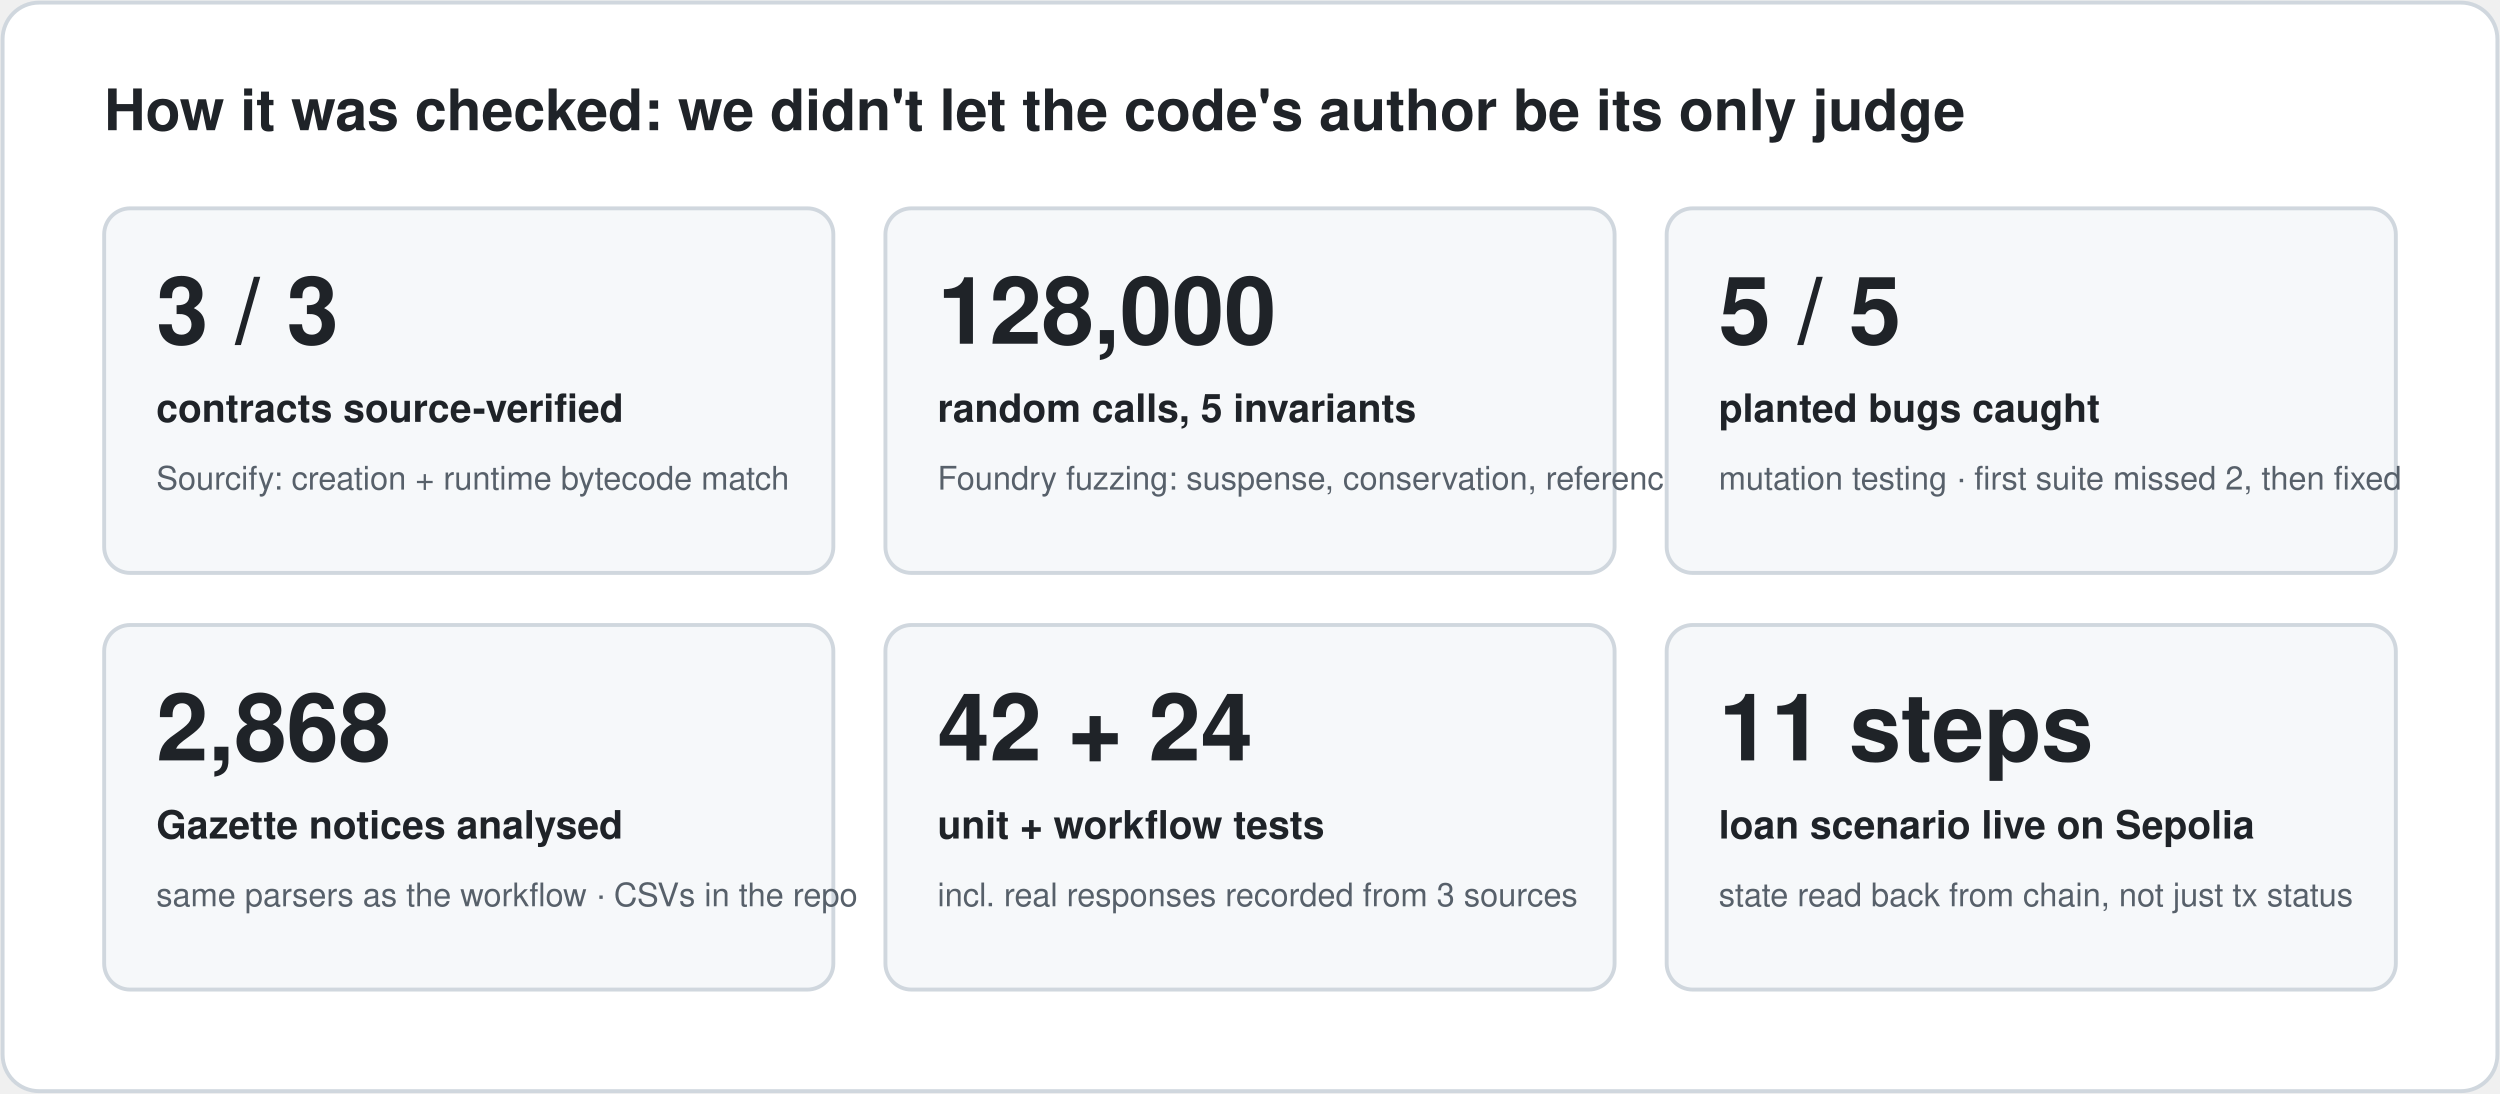
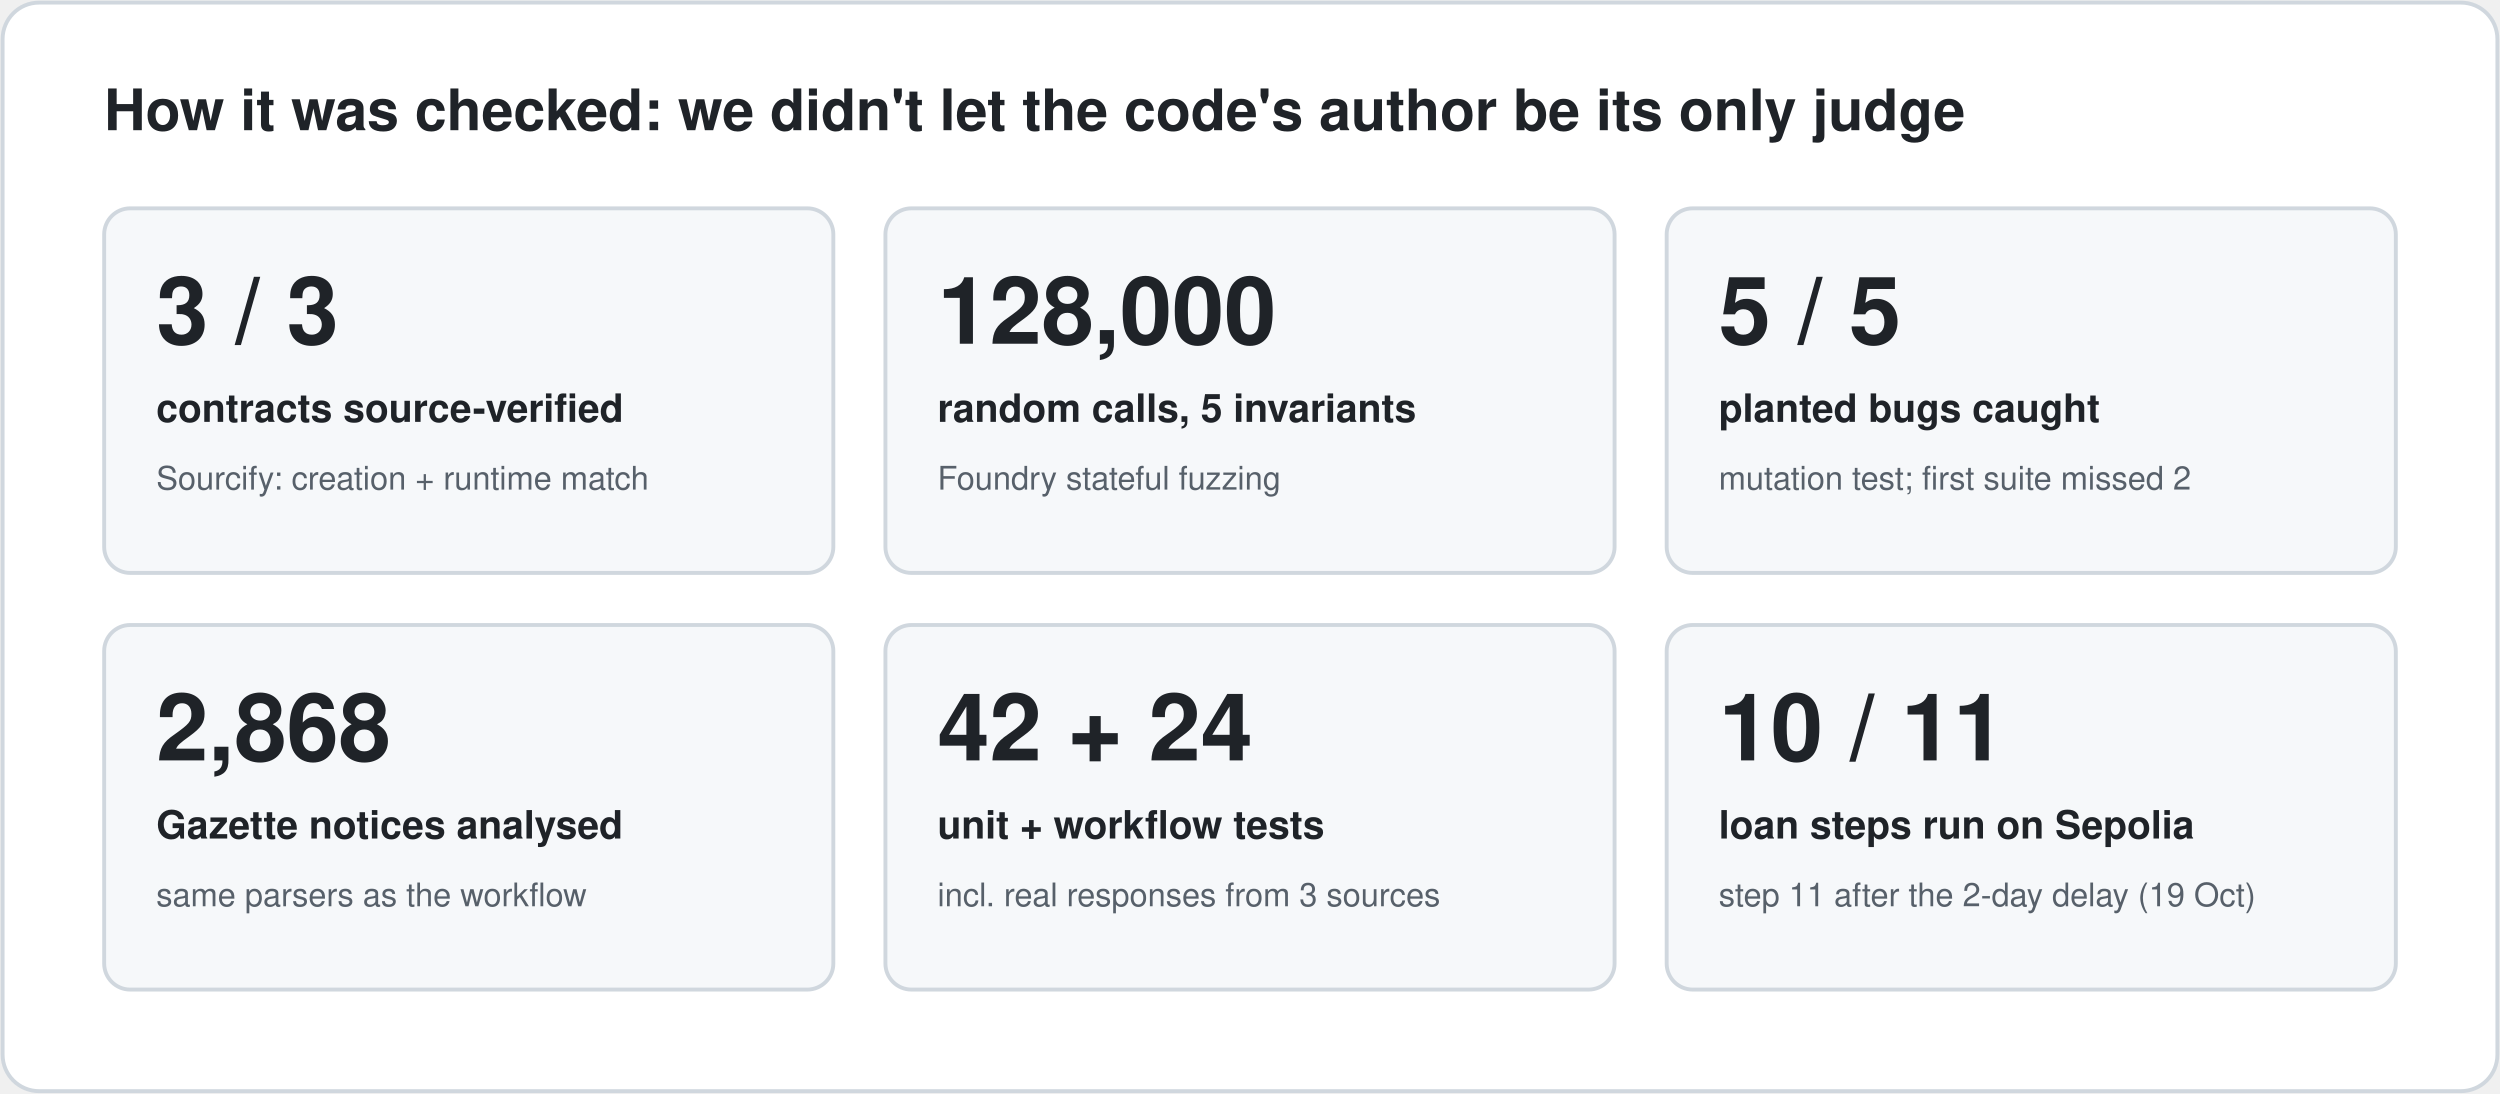
<svg xmlns="http://www.w3.org/2000/svg" width="960" height="420" viewBox="0 0 960 420" role="img" aria-label="Verification: 3 of 3 contracts source-verified, 128,000 fuzzing calls, 5 of 5 planted bugs caught, 2,868 notices analysed, 66 tests, 11-step scenario on Sepolia" font-family="Segoe UI, Helvetica, Arial, sans-serif">
  <rect x="1" y="1" width="958" height="418" rx="14" fill="#ffffff" stroke="#d0d7de" stroke-width="1.5" />
  <text x="40" y="50" font-size="22" font-weight="600" fill="#1f2328">How it was checked: we didn't let the code's author be its only judge</text>
  <rect x="40" y="80" width="280" height="140" rx="10" fill="#f6f8fa" stroke="#d0d7de" stroke-width="1.5" />
  <text x="60" y="132" font-size="36" font-weight="700" fill="#1f2328">3 / 3</text>
  <text x="60" y="162" font-size="15" font-weight="600" fill="#1f2328">contracts source-verified</text>
-   <text x="60" y="188" font-size="12.5" font-weight="400" fill="#57606a">Sourcify: creation + runtime bytecode match</text>
+   <text x="60" y="188" font-size="12.5" font-weight="400" fill="#57606a">Sourcify: creation + runtime match</text>
  <rect x="340" y="80" width="280" height="140" rx="10" fill="#f6f8fa" stroke="#d0d7de" stroke-width="1.5" />
  <text x="360" y="132" font-size="36" font-weight="700" fill="#1f2328">128,000</text>
  <text x="360" y="162" font-size="15" font-weight="600" fill="#1f2328">random calls, 5 invariants</text>
-   <text x="360" y="188" font-size="12.5" font-weight="400" fill="#57606a">Foundry fuzzing: suspense, conservation, reference model</text>
+   <text x="360" y="188" font-size="12.5" font-weight="400" fill="#57606a">Foundry stateful fuzzing</text>
  <rect x="640" y="80" width="280" height="140" rx="10" fill="#f6f8fa" stroke="#d0d7de" stroke-width="1.5" />
  <text x="660" y="132" font-size="36" font-weight="700" fill="#1f2328">5 / 5</text>
  <text x="660" y="162" font-size="15" font-weight="600" fill="#1f2328">planted bugs caught</text>
-   <text x="660" y="188" font-size="12.5" font-weight="400" fill="#57606a">mutation testing · first suite missed 2, then fixed</text>
+   <text x="660" y="188" font-size="12.5" font-weight="400" fill="#57606a">mutation test; first suite missed 2</text>
  <rect x="40" y="240" width="280" height="140" rx="10" fill="#f6f8fa" stroke="#d0d7de" stroke-width="1.5" />
  <text x="60" y="292" font-size="36" font-weight="700" fill="#1f2328">2,868</text>
  <text x="60" y="322" font-size="15" font-weight="600" fill="#1f2328">Gazette notices analysed</text>
-   <text x="60" y="348" font-size="12.5" font-weight="400" fill="#57606a">same parsers as the workflow · CSVs in the repo</text>
+   <text x="60" y="348" font-size="12.5" font-weight="400" fill="#57606a">same parsers as the workflow</text>
  <rect x="340" y="240" width="280" height="140" rx="10" fill="#f6f8fa" stroke="#d0d7de" stroke-width="1.5" />
  <text x="360" y="292" font-size="36" font-weight="700" fill="#1f2328">42 + 24</text>
  <text x="360" y="322" font-size="15" font-weight="600" fill="#1f2328">unit + workflow tests</text>
-   <text x="360" y="348" font-size="12.5" font-weight="400" fill="#57606a">incl. real responses recorded from 3 sources</text>
+   <text x="360" y="348" font-size="12.5" font-weight="400" fill="#57606a">incl. real responses from 3 sources</text>
  <rect x="640" y="240" width="280" height="140" rx="10" fill="#f6f8fa" stroke="#d0d7de" stroke-width="1.5" />
-   <text x="660" y="292" font-size="36" font-weight="700" fill="#1f2328">11 steps</text>
-   <text x="660" y="322" font-size="15" font-weight="600" fill="#1f2328">loan scenario live on Sepolia</text>
-   <text x="660" y="348" font-size="12.5" font-weight="400" fill="#57606a">state read back from chain, not just tx status</text>
+   <text x="660" y="292" font-size="36" font-weight="700" fill="#1f2328">10 / 11</text>
+   <text x="660" y="322" font-size="15" font-weight="600" fill="#1f2328">loan steps run on Sepolia</text>
+   <text x="660" y="348" font-size="12.5" font-weight="400" fill="#57606a">step 11 after the 2-day delay (19 Oct)</text>
</svg>
